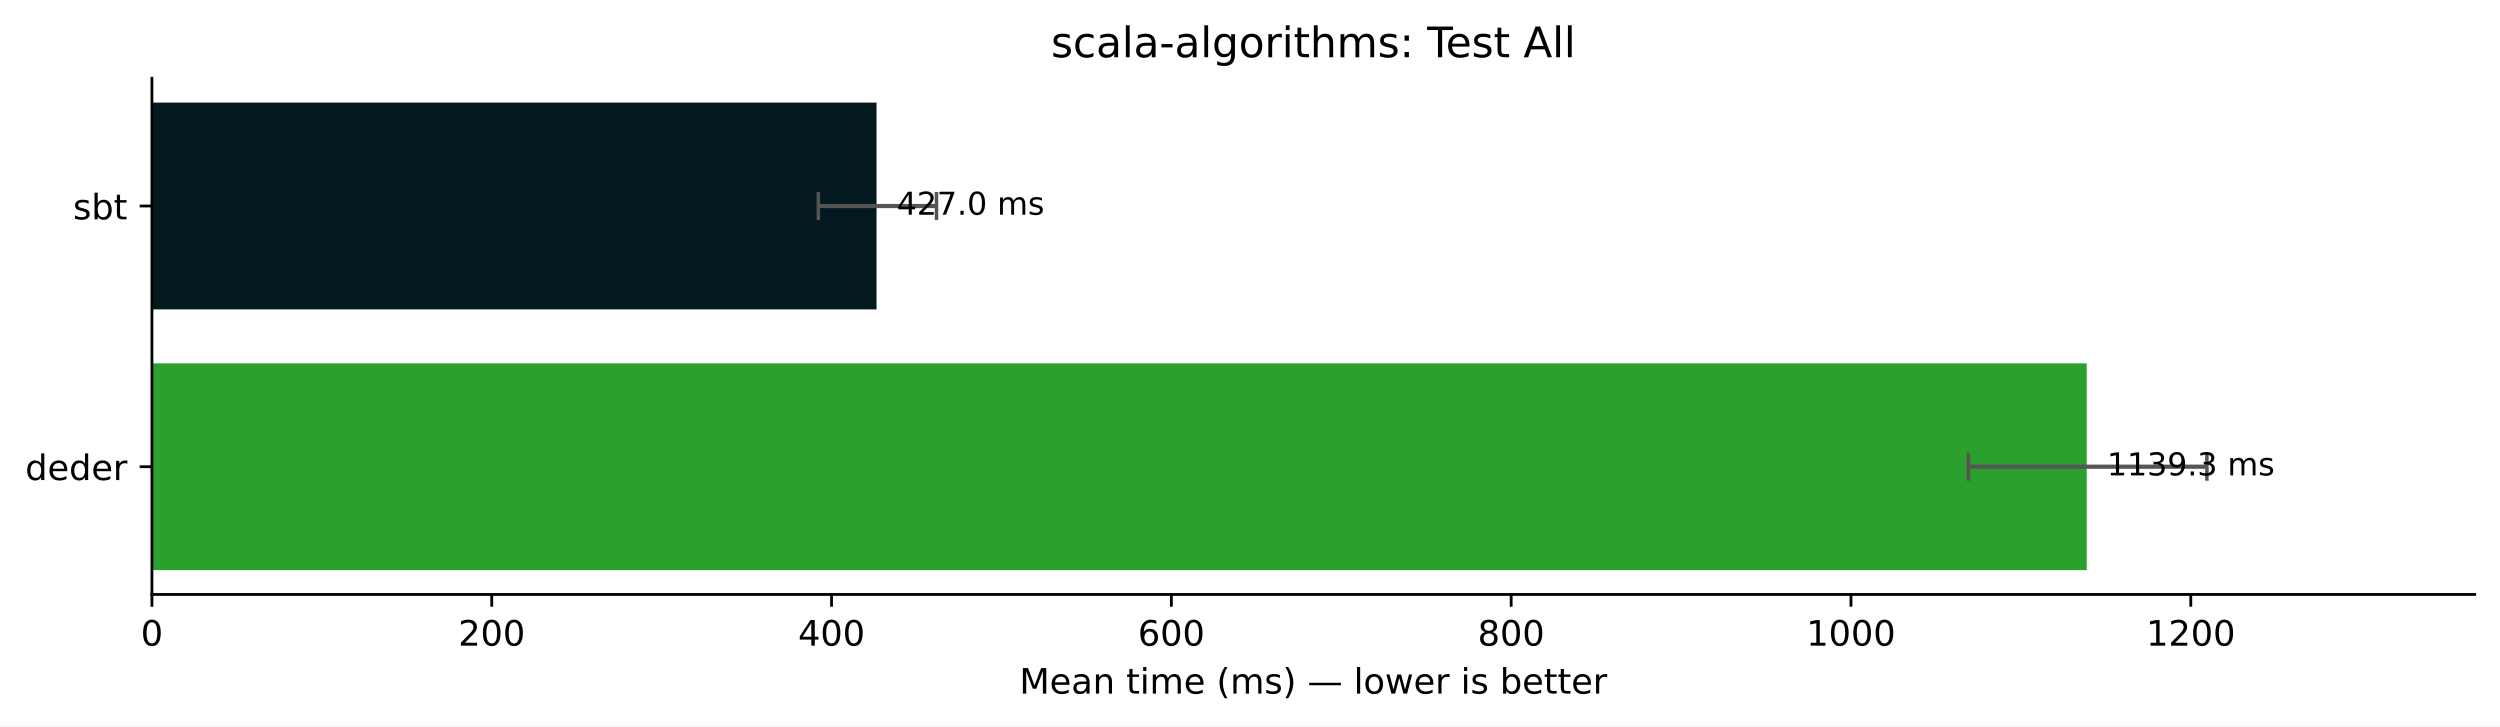
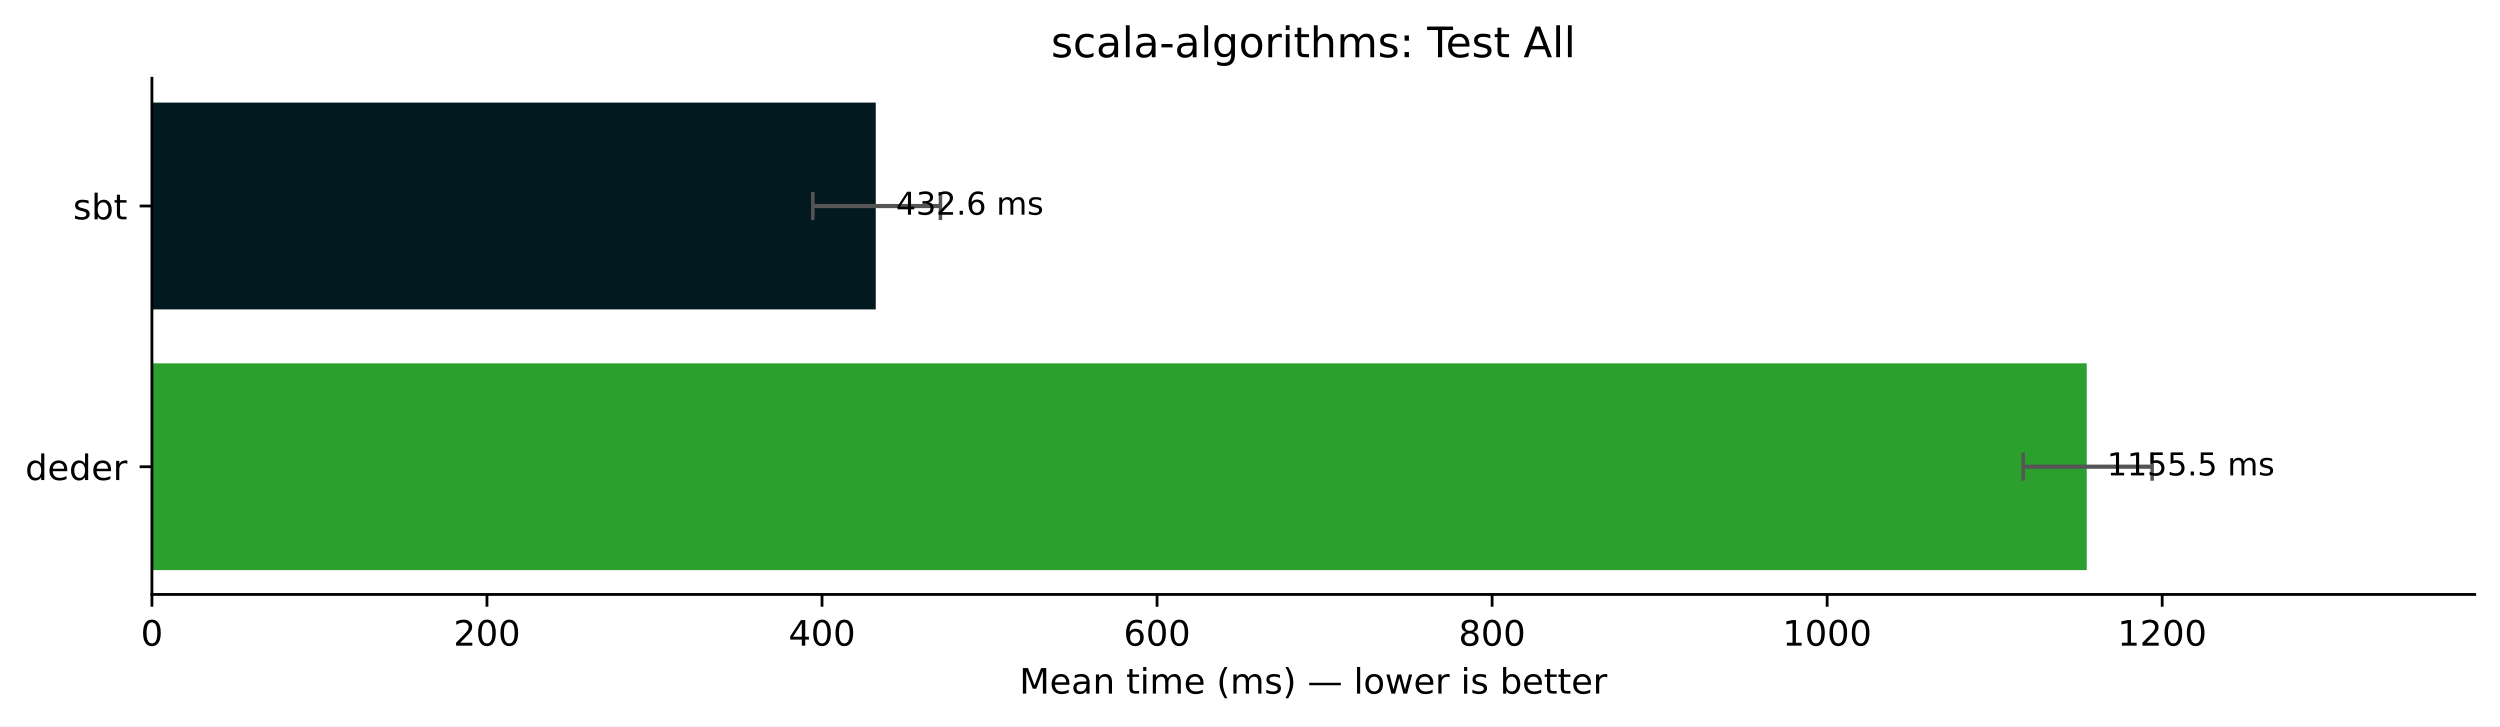
<svg xmlns="http://www.w3.org/2000/svg" xmlns:xlink="http://www.w3.org/1999/xlink" width="712.754pt" height="207.034pt" viewBox="0 0 712.754 207.034" version="1.1">
  <defs>
    <style type="text/css">*{stroke-linejoin: round; stroke-linecap: butt}</style>
  </defs>
  <g id="figure_1">
    <g id="patch_1">
      <path d="M 0 207.034  L 712.754 207.034  L 712.754 0  L 0 0  z " style="fill: #ffffff" />
    </g>
    <g id="axes_1">
      <g id="patch_2">
        <path d="M 43.314 169.478  L 705.554 169.478  L 705.554 22.318  L 43.314 22.318  z " style="fill: #ffffff" />
      </g>
      <g id="patch_3">
-         <path d="M 43.314 162.789  L 595.181 162.789  L 595.181 103.33  L 43.314 103.33  z " clip-path="url(#p6abaebb029)" style="fill: #2ca02c; stroke: #ffffff; stroke-width: 0.5; stroke-linejoin: miter" />
+         <path d="M 43.314 162.789  L 595.181 162.789  L 595.181 103.33  L 43.314 103.33  z " clip-path="url(#p62dfaebb3c)" style="fill: #2ca02c; stroke: #ffffff; stroke-width: 0.5; stroke-linejoin: miter" />
      </g>
      <g id="patch_4">
-         <path d="M 43.314 88.466  L 250.156 88.466  L 250.156 29.007  L 43.314 29.007  z " clip-path="url(#p6abaebb029)" style="fill: #01191f; stroke: #ffffff; stroke-width: 0.5; stroke-linejoin: miter" />
+         <path d="M 43.314 88.466  L 249.931 88.466  L 249.931 29.007  L 43.314 29.007  z " clip-path="url(#p62dfaebb3c)" style="fill: #01191f; stroke: #ffffff; stroke-width: 0.5; stroke-linejoin: miter" />
      </g>
      <g id="matplotlib.axis_1">
        <g id="xtick_1">
          <g id="line2d_1">
            <defs>
-               <path id="ma279a9f1ca" d="M 0 0  L 0 3.5  " style="stroke: #000000; stroke-width: 0.8" />
+               <path id="m4154a857b7" d="M 0 0  L 0 3.5  " style="stroke: #000000; stroke-width: 0.8" />
            </defs>
            <g>
-               <use xlink:href="#ma279a9f1ca" x="43.314" y="169.478" style="stroke: #000000; stroke-width: 0.8" />
+               <use xlink:href="#m4154a857b7" x="43.314" y="169.478" style="stroke: #000000; stroke-width: 0.8" />
            </g>
          </g>
          <g id="text_1">
            <g transform="translate(40.13281 184.0766) scale(0.1 -0.1)">
              <defs>
                <path id="DejaVuSans-30" d="M 2034 4250  Q 1547 4250 1301 3770  Q 1056 3291 1056 2328  Q 1056 1369 1301 889  Q 1547 409 2034 409  Q 2525 409 2770 889  Q 3016 1369 3016 2328  Q 3016 3291 2770 3770  Q 2525 4250 2034 4250  z M 2034 4750  Q 2819 4750 3233 4129  Q 3647 3509 3647 2328  Q 3647 1150 3233 529  Q 2819 -91 2034 -91  Q 1250 -91 836 529  Q 422 1150 422 2328  Q 422 3509 836 4129  Q 1250 4750 2034 4750  z " transform="scale(0.015625)" />
              </defs>
              <use xlink:href="#DejaVuSans-30" />
            </g>
          </g>
        </g>
        <g id="xtick_2">
          <g id="line2d_2">
            <g>
-               <use xlink:href="#ma279a9f1ca" x="140.194" y="169.478" style="stroke: #000000; stroke-width: 0.8" />
+               <use xlink:href="#m4154a857b7" x="138.836" y="169.478" style="stroke: #000000; stroke-width: 0.8" />
            </g>
          </g>
          <g id="text_2">
-             <g transform="translate(130.6505 184.0766) scale(0.1 -0.1)">
+             <g transform="translate(129.2921 184.0766) scale(0.1 -0.1)">
              <defs>
                <path id="DejaVuSans-32" d="M 1228 531  L 3431 531  L 3431 0  L 469 0  L 469 531  Q 828 903 1448 1529  Q 2069 2156 2228 2338  Q 2531 2678 2651 2914  Q 2772 3150 2772 3378  Q 2772 3750 2511 3984  Q 2250 4219 1831 4219  Q 1534 4219 1204 4116  Q 875 4013 500 3803  L 500 4441  Q 881 4594 1212 4672  Q 1544 4750 1819 4750  Q 2544 4750 2975 4387  Q 3406 4025 3406 3419  Q 3406 3131 3298 2873  Q 3191 2616 2906 2266  Q 2828 2175 2409 1742  Q 1991 1309 1228 531  z " transform="scale(0.015625)" />
              </defs>
              <use xlink:href="#DejaVuSans-32" />
              <use xlink:href="#DejaVuSans-30" transform="translate(63.62305 0)" />
              <use xlink:href="#DejaVuSans-30" transform="translate(127.2461 0)" />
            </g>
          </g>
        </g>
        <g id="xtick_3">
          <g id="line2d_3">
            <g>
-               <use xlink:href="#ma279a9f1ca" x="237.074" y="169.478" style="stroke: #000000; stroke-width: 0.8" />
+               <use xlink:href="#m4154a857b7" x="234.358" y="169.478" style="stroke: #000000; stroke-width: 0.8" />
            </g>
          </g>
          <g id="text_3">
-             <g transform="translate(227.5306 184.0766) scale(0.1 -0.1)">
+             <g transform="translate(224.8139 184.0766) scale(0.1 -0.1)">
              <defs>
                <path id="DejaVuSans-34" d="M 2419 4116  L 825 1625  L 2419 1625  L 2419 4116  z M 2253 4666  L 3047 4666  L 3047 1625  L 3713 1625  L 3713 1100  L 3047 1100  L 3047 0  L 2419 0  L 2419 1100  L 313 1100  L 313 1709  L 2253 4666  z " transform="scale(0.015625)" />
              </defs>
              <use xlink:href="#DejaVuSans-34" />
              <use xlink:href="#DejaVuSans-30" transform="translate(63.62305 0)" />
              <use xlink:href="#DejaVuSans-30" transform="translate(127.2461 0)" />
            </g>
          </g>
        </g>
        <g id="xtick_4">
          <g id="line2d_4">
            <g>
-               <use xlink:href="#ma279a9f1ca" x="333.955" y="169.478" style="stroke: #000000; stroke-width: 0.8" />
+               <use xlink:href="#m4154a857b7" x="329.879" y="169.478" style="stroke: #000000; stroke-width: 0.8" />
            </g>
          </g>
          <g id="text_4">
-             <g transform="translate(324.4108 184.0766) scale(0.1 -0.1)">
+             <g transform="translate(320.3357 184.0766) scale(0.1 -0.1)">
              <defs>
                <path id="DejaVuSans-36" d="M 2113 2584  Q 1688 2584 1439 2293  Q 1191 2003 1191 1497  Q 1191 994 1439 701  Q 1688 409 2113 409  Q 2538 409 2786 701  Q 3034 994 3034 1497  Q 3034 2003 2786 2293  Q 2538 2584 2113 2584  z M 3366 4563  L 3366 3988  Q 3128 4100 2886 4159  Q 2644 4219 2406 4219  Q 1781 4219 1451 3797  Q 1122 3375 1075 2522  Q 1259 2794 1537 2939  Q 1816 3084 2150 3084  Q 2853 3084 3261 2657  Q 3669 2231 3669 1497  Q 3669 778 3244 343  Q 2819 -91 2113 -91  Q 1303 -91 875 529  Q 447 1150 447 2328  Q 447 3434 972 4092  Q 1497 4750 2381 4750  Q 2619 4750 2861 4703  Q 3103 4656 3366 4563  z " transform="scale(0.015625)" />
              </defs>
              <use xlink:href="#DejaVuSans-36" />
              <use xlink:href="#DejaVuSans-30" transform="translate(63.62305 0)" />
              <use xlink:href="#DejaVuSans-30" transform="translate(127.2461 0)" />
            </g>
          </g>
        </g>
        <g id="xtick_5">
          <g id="line2d_5">
            <g>
-               <use xlink:href="#ma279a9f1ca" x="430.835" y="169.478" style="stroke: #000000; stroke-width: 0.8" />
+               <use xlink:href="#m4154a857b7" x="425.401" y="169.478" style="stroke: #000000; stroke-width: 0.8" />
            </g>
          </g>
          <g id="text_5">
-             <g transform="translate(421.2909 184.0766) scale(0.1 -0.1)">
+             <g transform="translate(415.8574 184.0766) scale(0.1 -0.1)">
              <defs>
                <path id="DejaVuSans-38" d="M 2034 2216  Q 1584 2216 1326 1975  Q 1069 1734 1069 1313  Q 1069 891 1326 650  Q 1584 409 2034 409  Q 2484 409 2743 651  Q 3003 894 3003 1313  Q 3003 1734 2745 1975  Q 2488 2216 2034 2216  z M 1403 2484  Q 997 2584 770 2862  Q 544 3141 544 3541  Q 544 4100 942 4425  Q 1341 4750 2034 4750  Q 2731 4750 3128 4425  Q 3525 4100 3525 3541  Q 3525 3141 3298 2862  Q 3072 2584 2669 2484  Q 3125 2378 3379 2068  Q 3634 1759 3634 1313  Q 3634 634 3220 271  Q 2806 -91 2034 -91  Q 1263 -91 848 271  Q 434 634 434 1313  Q 434 1759 690 2068  Q 947 2378 1403 2484  z M 1172 3481  Q 1172 3119 1398 2916  Q 1625 2713 2034 2713  Q 2441 2713 2670 2916  Q 2900 3119 2900 3481  Q 2900 3844 2670 4047  Q 2441 4250 2034 4250  Q 1625 4250 1398 4047  Q 1172 3844 1172 3481  z " transform="scale(0.015625)" />
              </defs>
              <use xlink:href="#DejaVuSans-38" />
              <use xlink:href="#DejaVuSans-30" transform="translate(63.62305 0)" />
              <use xlink:href="#DejaVuSans-30" transform="translate(127.2461 0)" />
            </g>
          </g>
        </g>
        <g id="xtick_6">
          <g id="line2d_6">
            <g>
-               <use xlink:href="#ma279a9f1ca" x="527.715" y="169.478" style="stroke: #000000; stroke-width: 0.8" />
+               <use xlink:href="#m4154a857b7" x="520.923" y="169.478" style="stroke: #000000; stroke-width: 0.8" />
            </g>
          </g>
          <g id="text_6">
-             <g transform="translate(514.9899 184.0766) scale(0.1 -0.1)">
+             <g transform="translate(508.198 184.0766) scale(0.1 -0.1)">
              <defs>
                <path id="DejaVuSans-31" d="M 794 531  L 1825 531  L 1825 4091  L 703 3866  L 703 4441  L 1819 4666  L 2450 4666  L 2450 531  L 3481 531  L 3481 0  L 794 0  L 794 531  z " transform="scale(0.015625)" />
              </defs>
              <use xlink:href="#DejaVuSans-31" />
              <use xlink:href="#DejaVuSans-30" transform="translate(63.62305 0)" />
              <use xlink:href="#DejaVuSans-30" transform="translate(127.2461 0)" />
              <use xlink:href="#DejaVuSans-30" transform="translate(190.8691 0)" />
            </g>
          </g>
        </g>
        <g id="xtick_7">
          <g id="line2d_7">
            <g>
-               <use xlink:href="#ma279a9f1ca" x="624.595" y="169.478" style="stroke: #000000; stroke-width: 0.8" />
+               <use xlink:href="#m4154a857b7" x="616.445" y="169.478" style="stroke: #000000; stroke-width: 0.8" />
            </g>
          </g>
          <g id="text_7">
-             <g transform="translate(611.87 184.0766) scale(0.1 -0.1)">
+             <g transform="translate(603.7198 184.0766) scale(0.1 -0.1)">
              <use xlink:href="#DejaVuSans-31" />
              <use xlink:href="#DejaVuSans-32" transform="translate(63.62305 0)" />
              <use xlink:href="#DejaVuSans-30" transform="translate(127.2461 0)" />
              <use xlink:href="#DejaVuSans-30" transform="translate(190.8691 0)" />
            </g>
          </g>
        </g>
        <g id="text_8">
          <g transform="translate(290.6372 197.7547) scale(0.1 -0.1)">
            <defs>
              <path id="DejaVuSans-4d" d="M 628 4666  L 1569 4666  L 2759 1491  L 3956 4666  L 4897 4666  L 4897 0  L 4281 0  L 4281 4097  L 3078 897  L 2444 897  L 1241 4097  L 1241 0  L 628 0  L 628 4666  z " transform="scale(0.015625)" />
              <path id="DejaVuSans-65" d="M 3597 1894  L 3597 1613  L 953 1613  Q 991 1019 1311 708  Q 1631 397 2203 397  Q 2534 397 2845 478  Q 3156 559 3463 722  L 3463 178  Q 3153 47 2828 -22  Q 2503 -91 2169 -91  Q 1331 -91 842 396  Q 353 884 353 1716  Q 353 2575 817 3079  Q 1281 3584 2069 3584  Q 2775 3584 3186 3129  Q 3597 2675 3597 1894  z M 3022 2063  Q 3016 2534 2758 2815  Q 2500 3097 2075 3097  Q 1594 3097 1305 2825  Q 1016 2553 972 2059  L 3022 2063  z " transform="scale(0.015625)" />
              <path id="DejaVuSans-61" d="M 2194 1759  Q 1497 1759 1228 1600  Q 959 1441 959 1056  Q 959 750 1161 570  Q 1363 391 1709 391  Q 2188 391 2477 730  Q 2766 1069 2766 1631  L 2766 1759  L 2194 1759  z M 3341 1997  L 3341 0  L 2766 0  L 2766 531  Q 2569 213 2275 61  Q 1981 -91 1556 -91  Q 1019 -91 701 211  Q 384 513 384 1019  Q 384 1609 779 1909  Q 1175 2209 1959 2209  L 2766 2209  L 2766 2266  Q 2766 2663 2505 2880  Q 2244 3097 1772 3097  Q 1472 3097 1187 3025  Q 903 2953 641 2809  L 641 3341  Q 956 3463 1253 3523  Q 1550 3584 1831 3584  Q 2591 3584 2966 3190  Q 3341 2797 3341 1997  z " transform="scale(0.015625)" />
              <path id="DejaVuSans-6e" d="M 3513 2113  L 3513 0  L 2938 0  L 2938 2094  Q 2938 2591 2744 2837  Q 2550 3084 2163 3084  Q 1697 3084 1428 2787  Q 1159 2491 1159 1978  L 1159 0  L 581 0  L 581 3500  L 1159 3500  L 1159 2956  Q 1366 3272 1645 3428  Q 1925 3584 2291 3584  Q 2894 3584 3203 3211  Q 3513 2838 3513 2113  z " transform="scale(0.015625)" />
              <path id="DejaVuSans-20" transform="scale(0.015625)" />
              <path id="DejaVuSans-74" d="M 1172 4494  L 1172 3500  L 2356 3500  L 2356 3053  L 1172 3053  L 1172 1153  Q 1172 725 1289 603  Q 1406 481 1766 481  L 2356 481  L 2356 0  L 1766 0  Q 1100 0 847 248  Q 594 497 594 1153  L 594 3053  L 172 3053  L 172 3500  L 594 3500  L 594 4494  L 1172 4494  z " transform="scale(0.015625)" />
              <path id="DejaVuSans-69" d="M 603 3500  L 1178 3500  L 1178 0  L 603 0  L 603 3500  z M 603 4863  L 1178 4863  L 1178 4134  L 603 4134  L 603 4863  z " transform="scale(0.015625)" />
              <path id="DejaVuSans-6d" d="M 3328 2828  Q 3544 3216 3844 3400  Q 4144 3584 4550 3584  Q 5097 3584 5394 3201  Q 5691 2819 5691 2113  L 5691 0  L 5113 0  L 5113 2094  Q 5113 2597 4934 2840  Q 4756 3084 4391 3084  Q 3944 3084 3684 2787  Q 3425 2491 3425 1978  L 3425 0  L 2847 0  L 2847 2094  Q 2847 2600 2669 2842  Q 2491 3084 2119 3084  Q 1678 3084 1418 2786  Q 1159 2488 1159 1978  L 1159 0  L 581 0  L 581 3500  L 1159 3500  L 1159 2956  Q 1356 3278 1631 3431  Q 1906 3584 2284 3584  Q 2666 3584 2933 3390  Q 3200 3197 3328 2828  z " transform="scale(0.015625)" />
              <path id="DejaVuSans-28" d="M 1984 4856  Q 1566 4138 1362 3434  Q 1159 2731 1159 2009  Q 1159 1288 1364 580  Q 1569 -128 1984 -844  L 1484 -844  Q 1016 -109 783 600  Q 550 1309 550 2009  Q 550 2706 781 3412  Q 1013 4119 1484 4856  L 1984 4856  z " transform="scale(0.015625)" />
              <path id="DejaVuSans-73" d="M 2834 3397  L 2834 2853  Q 2591 2978 2328 3040  Q 2066 3103 1784 3103  Q 1356 3103 1142 2972  Q 928 2841 928 2578  Q 928 2378 1081 2264  Q 1234 2150 1697 2047  L 1894 2003  Q 2506 1872 2764 1633  Q 3022 1394 3022 966  Q 3022 478 2636 193  Q 2250 -91 1575 -91  Q 1294 -91 989 -36  Q 684 19 347 128  L 347 722  Q 666 556 975 473  Q 1284 391 1588 391  Q 1994 391 2212 530  Q 2431 669 2431 922  Q 2431 1156 2273 1281  Q 2116 1406 1581 1522  L 1381 1569  Q 847 1681 609 1914  Q 372 2147 372 2553  Q 372 3047 722 3315  Q 1072 3584 1716 3584  Q 2034 3584 2315 3537  Q 2597 3491 2834 3397  z " transform="scale(0.015625)" />
              <path id="DejaVuSans-29" d="M 513 4856  L 1013 4856  Q 1481 4119 1714 3412  Q 1947 2706 1947 2009  Q 1947 1309 1714 600  Q 1481 -109 1013 -844  L 513 -844  Q 928 -128 1133 580  Q 1338 1288 1338 2009  Q 1338 2731 1133 3434  Q 928 4138 513 4856  z " transform="scale(0.015625)" />
              <path id="DejaVuSans-2014" d="M 313 1978  L 6088 1978  L 6088 1528  L 313 1528  L 313 1978  z " transform="scale(0.015625)" />
              <path id="DejaVuSans-6c" d="M 603 4863  L 1178 4863  L 1178 0  L 603 0  L 603 4863  z " transform="scale(0.015625)" />
              <path id="DejaVuSans-6f" d="M 1959 3097  Q 1497 3097 1228 2736  Q 959 2375 959 1747  Q 959 1119 1226 758  Q 1494 397 1959 397  Q 2419 397 2687 759  Q 2956 1122 2956 1747  Q 2956 2369 2687 2733  Q 2419 3097 1959 3097  z M 1959 3584  Q 2709 3584 3137 3096  Q 3566 2609 3566 1747  Q 3566 888 3137 398  Q 2709 -91 1959 -91  Q 1206 -91 779 398  Q 353 888 353 1747  Q 353 2609 779 3096  Q 1206 3584 1959 3584  z " transform="scale(0.015625)" />
              <path id="DejaVuSans-77" d="M 269 3500  L 844 3500  L 1563 769  L 2278 3500  L 2956 3500  L 3675 769  L 4391 3500  L 4966 3500  L 4050 0  L 3372 0  L 2619 2869  L 1863 0  L 1184 0  L 269 3500  z " transform="scale(0.015625)" />
              <path id="DejaVuSans-72" d="M 2631 2963  Q 2534 3019 2420 3045  Q 2306 3072 2169 3072  Q 1681 3072 1420 2755  Q 1159 2438 1159 1844  L 1159 0  L 581 0  L 581 3500  L 1159 3500  L 1159 2956  Q 1341 3275 1631 3429  Q 1922 3584 2338 3584  Q 2397 3584 2469 3576  Q 2541 3569 2628 3553  L 2631 2963  z " transform="scale(0.015625)" />
              <path id="DejaVuSans-62" d="M 3116 1747  Q 3116 2381 2855 2742  Q 2594 3103 2138 3103  Q 1681 3103 1420 2742  Q 1159 2381 1159 1747  Q 1159 1113 1420 752  Q 1681 391 2138 391  Q 2594 391 2855 752  Q 3116 1113 3116 1747  z M 1159 2969  Q 1341 3281 1617 3432  Q 1894 3584 2278 3584  Q 2916 3584 3314 3078  Q 3713 2572 3713 1747  Q 3713 922 3314 415  Q 2916 -91 2278 -91  Q 1894 -91 1617 61  Q 1341 213 1159 525  L 1159 0  L 581 0  L 581 4863  L 1159 4863  L 1159 2969  z " transform="scale(0.015625)" />
            </defs>
            <use xlink:href="#DejaVuSans-4d" />
            <use xlink:href="#DejaVuSans-65" transform="translate(86.2793 0)" />
            <use xlink:href="#DejaVuSans-61" transform="translate(147.8027 0)" />
            <use xlink:href="#DejaVuSans-6e" transform="translate(209.082 0)" />
            <use xlink:href="#DejaVuSans-20" transform="translate(272.4609 0)" />
            <use xlink:href="#DejaVuSans-74" transform="translate(304.248 0)" />
            <use xlink:href="#DejaVuSans-69" transform="translate(343.457 0)" />
            <use xlink:href="#DejaVuSans-6d" transform="translate(371.2402 0)" />
            <use xlink:href="#DejaVuSans-65" transform="translate(468.6523 0)" />
            <use xlink:href="#DejaVuSans-20" transform="translate(530.1758 0)" />
            <use xlink:href="#DejaVuSans-28" transform="translate(561.9629 0)" />
            <use xlink:href="#DejaVuSans-6d" transform="translate(600.9766 0)" />
            <use xlink:href="#DejaVuSans-73" transform="translate(698.3887 0)" />
            <use xlink:href="#DejaVuSans-29" transform="translate(750.4883 0)" />
            <use xlink:href="#DejaVuSans-20" transform="translate(789.502 0)" />
            <use xlink:href="#DejaVuSans-2014" transform="translate(821.2891 0)" />
            <use xlink:href="#DejaVuSans-20" transform="translate(921.2891 0)" />
            <use xlink:href="#DejaVuSans-6c" transform="translate(953.0762 0)" />
            <use xlink:href="#DejaVuSans-6f" transform="translate(980.8594 0)" />
            <use xlink:href="#DejaVuSans-77" transform="translate(1042.041 0)" />
            <use xlink:href="#DejaVuSans-65" transform="translate(1123.828 0)" />
            <use xlink:href="#DejaVuSans-72" transform="translate(1185.352 0)" />
            <use xlink:href="#DejaVuSans-20" transform="translate(1226.465 0)" />
            <use xlink:href="#DejaVuSans-69" transform="translate(1258.252 0)" />
            <use xlink:href="#DejaVuSans-73" transform="translate(1286.035 0)" />
            <use xlink:href="#DejaVuSans-20" transform="translate(1338.135 0)" />
            <use xlink:href="#DejaVuSans-62" transform="translate(1369.922 0)" />
            <use xlink:href="#DejaVuSans-65" transform="translate(1433.398 0)" />
            <use xlink:href="#DejaVuSans-74" transform="translate(1494.922 0)" />
            <use xlink:href="#DejaVuSans-74" transform="translate(1534.131 0)" />
            <use xlink:href="#DejaVuSans-65" transform="translate(1573.34 0)" />
            <use xlink:href="#DejaVuSans-72" transform="translate(1634.863 0)" />
          </g>
        </g>
      </g>
      <g id="matplotlib.axis_2">
        <g id="ytick_1">
          <g id="line2d_8">
            <defs>
-               <path id="m3245e0cb5a" d="M 0 0  L -3.5 0  " style="stroke: #000000; stroke-width: 0.8" />
+               <path id="m7b160d51a6" d="M 0 0  L -3.5 0  " style="stroke: #000000; stroke-width: 0.8" />
            </defs>
            <g>
-               <use xlink:href="#m3245e0cb5a" x="43.314" y="133.06" style="stroke: #000000; stroke-width: 0.8" />
+               <use xlink:href="#m7b160d51a6" x="43.314" y="133.06" style="stroke: #000000; stroke-width: 0.8" />
            </g>
          </g>
          <g id="text_9">
            <g transform="translate(7.2 136.859) scale(0.1 -0.1)">
              <defs>
                <path id="DejaVuSans-64" d="M 2906 2969  L 2906 4863  L 3481 4863  L 3481 0  L 2906 0  L 2906 525  Q 2725 213 2448 61  Q 2172 -91 1784 -91  Q 1150 -91 751 415  Q 353 922 353 1747  Q 353 2572 751 3078  Q 1150 3584 1784 3584  Q 2172 3584 2448 3432  Q 2725 3281 2906 2969  z M 947 1747  Q 947 1113 1208 752  Q 1469 391 1925 391  Q 2381 391 2643 752  Q 2906 1113 2906 1747  Q 2906 2381 2643 2742  Q 2381 3103 1925 3103  Q 1469 3103 1208 2742  Q 947 2381 947 1747  z " transform="scale(0.015625)" />
              </defs>
              <use xlink:href="#DejaVuSans-64" />
              <use xlink:href="#DejaVuSans-65" transform="translate(63.47656 0)" />
              <use xlink:href="#DejaVuSans-64" transform="translate(125 0)" />
              <use xlink:href="#DejaVuSans-65" transform="translate(188.4766 0)" />
              <use xlink:href="#DejaVuSans-72" transform="translate(250 0)" />
            </g>
          </g>
        </g>
        <g id="ytick_2">
          <g id="line2d_9">
            <g>
-               <use xlink:href="#m3245e0cb5a" x="43.314" y="58.737" style="stroke: #000000; stroke-width: 0.8" />
+               <use xlink:href="#m7b160d51a6" x="43.314" y="58.737" style="stroke: #000000; stroke-width: 0.8" />
            </g>
          </g>
          <g id="text_10">
            <g transform="translate(20.83594 62.53573) scale(0.1 -0.1)">
              <use xlink:href="#DejaVuSans-73" />
              <use xlink:href="#DejaVuSans-62" transform="translate(52.09961 0)" />
              <use xlink:href="#DejaVuSans-74" transform="translate(115.5762 0)" />
            </g>
          </g>
        </g>
      </g>
      <g id="LineCollection_1">
-         <path d="M 561.17 133.06  L 629.191 133.06  " clip-path="url(#p6abaebb029)" style="fill: none; stroke: #555555; stroke-width: 1.2" />
-         <path d="M 233.315 58.737  L 266.997 58.737  " clip-path="url(#p6abaebb029)" style="fill: none; stroke: #555555; stroke-width: 1.2" />
+         <path d="M 576.784 133.06  L 613.577 133.06  " clip-path="url(#p62dfaebb3c)" style="fill: none; stroke: #555555; stroke-width: 1.2" />
+         <path d="M 231.739 58.737  L 268.124 58.737  " clip-path="url(#p62dfaebb3c)" style="fill: none; stroke: #555555; stroke-width: 1.2" />
      </g>
      <g id="line2d_10">
        <defs>
-           <path id="m687106f053" d="M 0 4  L 0 -4  " style="stroke: #555555" />
+           <path id="me9596c9ee4" d="M 0 4  L 0 -4  " style="stroke: #555555" />
        </defs>
-         <g clip-path="url(#p6abaebb029)">
-           <use xlink:href="#m687106f053" x="561.17" y="133.06" style="fill: #1f77b4; stroke: #555555" />
-           <use xlink:href="#m687106f053" x="233.315" y="58.737" style="fill: #1f77b4; stroke: #555555" />
+         <g clip-path="url(#p62dfaebb3c)">
+           <use xlink:href="#me9596c9ee4" x="576.784" y="133.06" style="fill: #1f77b4; stroke: #555555" />
+           <use xlink:href="#me9596c9ee4" x="231.739" y="58.737" style="fill: #1f77b4; stroke: #555555" />
        </g>
      </g>
      <g id="line2d_11">
-         <g clip-path="url(#p6abaebb029)">
-           <use xlink:href="#m687106f053" x="629.191" y="133.06" style="fill: #1f77b4; stroke: #555555" />
-           <use xlink:href="#m687106f053" x="266.997" y="58.737" style="fill: #1f77b4; stroke: #555555" />
+         <g clip-path="url(#p62dfaebb3c)">
+           <use xlink:href="#me9596c9ee4" x="613.577" y="133.06" style="fill: #1f77b4; stroke: #555555" />
+           <use xlink:href="#me9596c9ee4" x="268.124" y="58.737" style="fill: #1f77b4; stroke: #555555" />
        </g>
      </g>
      <g id="patch_5">
        <path d="M 43.314 169.478  L 43.314 22.318  " style="fill: none; stroke: #000000; stroke-width: 0.8; stroke-linejoin: miter; stroke-linecap: square" />
      </g>
      <g id="patch_6">
        <path d="M 43.314 169.478  L 705.554 169.478  " style="fill: none; stroke: #000000; stroke-width: 0.8; stroke-linejoin: miter; stroke-linecap: square" />
      </g>
      <g id="text_11">
        <g transform="translate(600.6994 135.5432) scale(0.09 -0.09)">
          <defs>
-             <path id="DejaVuSans-33" d="M 2597 2516  Q 3050 2419 3304 2112  Q 3559 1806 3559 1356  Q 3559 666 3084 287  Q 2609 -91 1734 -91  Q 1441 -91 1130 -33  Q 819 25 488 141  L 488 750  Q 750 597 1062 519  Q 1375 441 1716 441  Q 2309 441 2620 675  Q 2931 909 2931 1356  Q 2931 1769 2642 2001  Q 2353 2234 1838 2234  L 1294 2234  L 1294 2753  L 1863 2753  Q 2328 2753 2575 2939  Q 2822 3125 2822 3475  Q 2822 3834 2567 4026  Q 2313 4219 1838 4219  Q 1578 4219 1281 4162  Q 984 4106 628 3988  L 628 4550  Q 988 4650 1302 4700  Q 1616 4750 1894 4750  Q 2613 4750 3031 4423  Q 3450 4097 3450 3541  Q 3450 3153 3228 2886  Q 3006 2619 2597 2516  z " transform="scale(0.015625)" />
-             <path id="DejaVuSans-39" d="M 703 97  L 703 672  Q 941 559 1184 500  Q 1428 441 1663 441  Q 2288 441 2617 861  Q 2947 1281 2994 2138  Q 2813 1869 2534 1725  Q 2256 1581 1919 1581  Q 1219 1581 811 2004  Q 403 2428 403 3163  Q 403 3881 828 4315  Q 1253 4750 1959 4750  Q 2769 4750 3195 4129  Q 3622 3509 3622 2328  Q 3622 1225 3098 567  Q 2575 -91 1691 -91  Q 1453 -91 1209 -44  Q 966 3 703 97  z M 1959 2075  Q 2384 2075 2632 2365  Q 2881 2656 2881 3163  Q 2881 3666 2632 3958  Q 2384 4250 1959 4250  Q 1534 4250 1286 3958  Q 1038 3666 1038 3163  Q 1038 2656 1286 2365  Q 1534 2075 1959 2075  z " transform="scale(0.015625)" />
+             <path id="DejaVuSans-35" d="M 691 4666  L 3169 4666  L 3169 4134  L 1269 4134  L 1269 2991  Q 1406 3038 1543 3061  Q 1681 3084 1819 3084  Q 2600 3084 3056 2656  Q 3513 2228 3513 1497  Q 3513 744 3044 326  Q 2575 -91 1722 -91  Q 1428 -91 1123 -41  Q 819 9 494 109  L 494 744  Q 775 591 1075 516  Q 1375 441 1709 441  Q 2250 441 2565 725  Q 2881 1009 2881 1497  Q 2881 1984 2565 2268  Q 2250 2553 1709 2553  Q 1456 2553 1204 2497  Q 953 2441 691 2322  L 691 4666  z " transform="scale(0.015625)" />
            <path id="DejaVuSans-2e" d="M 684 794  L 1344 794  L 1344 0  L 684 0  L 684 794  z " transform="scale(0.015625)" />
          </defs>
          <use xlink:href="#DejaVuSans-31" />
          <use xlink:href="#DejaVuSans-31" transform="translate(63.62305 0)" />
-           <use xlink:href="#DejaVuSans-33" transform="translate(127.2461 0)" />
-           <use xlink:href="#DejaVuSans-39" transform="translate(190.8691 0)" />
+           <use xlink:href="#DejaVuSans-35" transform="translate(127.2461 0)" />
+           <use xlink:href="#DejaVuSans-35" transform="translate(190.8691 0)" />
          <use xlink:href="#DejaVuSans-2e" transform="translate(254.4922 0)" />
-           <use xlink:href="#DejaVuSans-33" transform="translate(286.2793 0)" />
+           <use xlink:href="#DejaVuSans-35" transform="translate(286.2793 0)" />
          <use xlink:href="#DejaVuSans-20" transform="translate(349.9023 0)" />
          <use xlink:href="#DejaVuSans-6d" transform="translate(381.6895 0)" />
          <use xlink:href="#DejaVuSans-73" transform="translate(479.1016 0)" />
        </g>
      </g>
      <g id="text_12">
-         <g transform="translate(255.6748 61.21995) scale(0.09 -0.09)">
+         <g transform="translate(255.4501 61.21995) scale(0.09 -0.09)">
          <defs>
-             <path id="DejaVuSans-37" d="M 525 4666  L 3525 4666  L 3525 4397  L 1831 0  L 1172 0  L 2766 4134  L 525 4134  L 525 4666  z " transform="scale(0.015625)" />
+             <path id="DejaVuSans-33" d="M 2597 2516  Q 3050 2419 3304 2112  Q 3559 1806 3559 1356  Q 3559 666 3084 287  Q 2609 -91 1734 -91  Q 1441 -91 1130 -33  Q 819 25 488 141  L 488 750  Q 750 597 1062 519  Q 1375 441 1716 441  Q 2309 441 2620 675  Q 2931 909 2931 1356  Q 2931 1769 2642 2001  Q 2353 2234 1838 2234  L 1294 2234  L 1294 2753  L 1863 2753  Q 2328 2753 2575 2939  Q 2822 3125 2822 3475  Q 2822 3834 2567 4026  Q 2313 4219 1838 4219  Q 1578 4219 1281 4162  Q 984 4106 628 3988  L 628 4550  Q 988 4650 1302 4700  Q 1616 4750 1894 4750  Q 2613 4750 3031 4423  Q 3450 4097 3450 3541  Q 3450 3153 3228 2886  Q 3006 2619 2597 2516  z " transform="scale(0.015625)" />
          </defs>
          <use xlink:href="#DejaVuSans-34" />
-           <use xlink:href="#DejaVuSans-32" transform="translate(63.62305 0)" />
-           <use xlink:href="#DejaVuSans-37" transform="translate(127.2461 0)" />
+           <use xlink:href="#DejaVuSans-33" transform="translate(63.62305 0)" />
+           <use xlink:href="#DejaVuSans-32" transform="translate(127.2461 0)" />
          <use xlink:href="#DejaVuSans-2e" transform="translate(190.8691 0)" />
-           <use xlink:href="#DejaVuSans-30" transform="translate(222.6562 0)" />
+           <use xlink:href="#DejaVuSans-36" transform="translate(222.6562 0)" />
          <use xlink:href="#DejaVuSans-20" transform="translate(286.2793 0)" />
          <use xlink:href="#DejaVuSans-6d" transform="translate(318.0664 0)" />
          <use xlink:href="#DejaVuSans-73" transform="translate(415.4785 0)" />
        </g>
      </g>
      <g id="text_13">
        <g transform="translate(299.6544 16.31812) scale(0.12 -0.12)">
          <defs>
            <path id="DejaVuSans-63" d="M 3122 3366  L 3122 2828  Q 2878 2963 2633 3030  Q 2388 3097 2138 3097  Q 1578 3097 1268 2742  Q 959 2388 959 1747  Q 959 1106 1268 751  Q 1578 397 2138 397  Q 2388 397 2633 464  Q 2878 531 3122 666  L 3122 134  Q 2881 22 2623 -34  Q 2366 -91 2075 -91  Q 1284 -91 818 406  Q 353 903 353 1747  Q 353 2603 823 3093  Q 1294 3584 2113 3584  Q 2378 3584 2631 3529  Q 2884 3475 3122 3366  z " transform="scale(0.015625)" />
            <path id="DejaVuSans-2d" d="M 313 2009  L 1997 2009  L 1997 1497  L 313 1497  L 313 2009  z " transform="scale(0.015625)" />
            <path id="DejaVuSans-67" d="M 2906 1791  Q 2906 2416 2648 2759  Q 2391 3103 1925 3103  Q 1463 3103 1205 2759  Q 947 2416 947 1791  Q 947 1169 1205 825  Q 1463 481 1925 481  Q 2391 481 2648 825  Q 2906 1169 2906 1791  z M 3481 434  Q 3481 -459 3084 -895  Q 2688 -1331 1869 -1331  Q 1566 -1331 1297 -1286  Q 1028 -1241 775 -1147  L 775 -588  Q 1028 -725 1275 -790  Q 1522 -856 1778 -856  Q 2344 -856 2625 -561  Q 2906 -266 2906 331  L 2906 616  Q 2728 306 2450 153  Q 2172 0 1784 0  Q 1141 0 747 490  Q 353 981 353 1791  Q 353 2603 747 3093  Q 1141 3584 1784 3584  Q 2172 3584 2450 3431  Q 2728 3278 2906 2969  L 2906 3500  L 3481 3500  L 3481 434  z " transform="scale(0.015625)" />
            <path id="DejaVuSans-68" d="M 3513 2113  L 3513 0  L 2938 0  L 2938 2094  Q 2938 2591 2744 2837  Q 2550 3084 2163 3084  Q 1697 3084 1428 2787  Q 1159 2491 1159 1978  L 1159 0  L 581 0  L 581 4863  L 1159 4863  L 1159 2956  Q 1366 3272 1645 3428  Q 1925 3584 2291 3584  Q 2894 3584 3203 3211  Q 3513 2838 3513 2113  z " transform="scale(0.015625)" />
            <path id="DejaVuSans-3a" d="M 750 794  L 1409 794  L 1409 0  L 750 0  L 750 794  z M 750 3309  L 1409 3309  L 1409 2516  L 750 2516  L 750 3309  z " transform="scale(0.015625)" />
            <path id="DejaVuSans-54" d="M -19 4666  L 3928 4666  L 3928 4134  L 2272 4134  L 2272 0  L 1638 0  L 1638 4134  L -19 4134  L -19 4666  z " transform="scale(0.015625)" />
            <path id="DejaVuSans-41" d="M 2188 4044  L 1331 1722  L 3047 1722  L 2188 4044  z M 1831 4666  L 2547 4666  L 4325 0  L 3669 0  L 3244 1197  L 1141 1197  L 716 0  L 50 0  L 1831 4666  z " transform="scale(0.015625)" />
          </defs>
          <use xlink:href="#DejaVuSans-73" />
          <use xlink:href="#DejaVuSans-63" transform="translate(52.09961 0)" />
          <use xlink:href="#DejaVuSans-61" transform="translate(107.0801 0)" />
          <use xlink:href="#DejaVuSans-6c" transform="translate(168.3594 0)" />
          <use xlink:href="#DejaVuSans-61" transform="translate(196.1426 0)" />
          <use xlink:href="#DejaVuSans-2d" transform="translate(257.4219 0)" />
          <use xlink:href="#DejaVuSans-61" transform="translate(293.5059 0)" />
          <use xlink:href="#DejaVuSans-6c" transform="translate(354.7852 0)" />
          <use xlink:href="#DejaVuSans-67" transform="translate(382.5684 0)" />
          <use xlink:href="#DejaVuSans-6f" transform="translate(446.0449 0)" />
          <use xlink:href="#DejaVuSans-72" transform="translate(507.2266 0)" />
          <use xlink:href="#DejaVuSans-69" transform="translate(548.3398 0)" />
          <use xlink:href="#DejaVuSans-74" transform="translate(576.123 0)" />
          <use xlink:href="#DejaVuSans-68" transform="translate(615.332 0)" />
          <use xlink:href="#DejaVuSans-6d" transform="translate(678.7109 0)" />
          <use xlink:href="#DejaVuSans-73" transform="translate(776.123 0)" />
          <use xlink:href="#DejaVuSans-3a" transform="translate(828.2227 0)" />
          <use xlink:href="#DejaVuSans-20" transform="translate(861.9141 0)" />
          <use xlink:href="#DejaVuSans-54" transform="translate(893.7012 0)" />
          <use xlink:href="#DejaVuSans-65" transform="translate(937.7852 0)" />
          <use xlink:href="#DejaVuSans-73" transform="translate(999.3086 0)" />
          <use xlink:href="#DejaVuSans-74" transform="translate(1051.408 0)" />
          <use xlink:href="#DejaVuSans-20" transform="translate(1090.617 0)" />
          <use xlink:href="#DejaVuSans-41" transform="translate(1122.404 0)" />
          <use xlink:href="#DejaVuSans-6c" transform="translate(1190.812 0)" />
          <use xlink:href="#DejaVuSans-6c" transform="translate(1218.596 0)" />
        </g>
      </g>
    </g>
  </g>
  <defs>
-     <clipPath id="p6abaebb029">
+     <clipPath id="p62dfaebb3c">
      <rect x="43.314" y="22.318" width="662.24" height="147.16" />
    </clipPath>
  </defs>
</svg>
